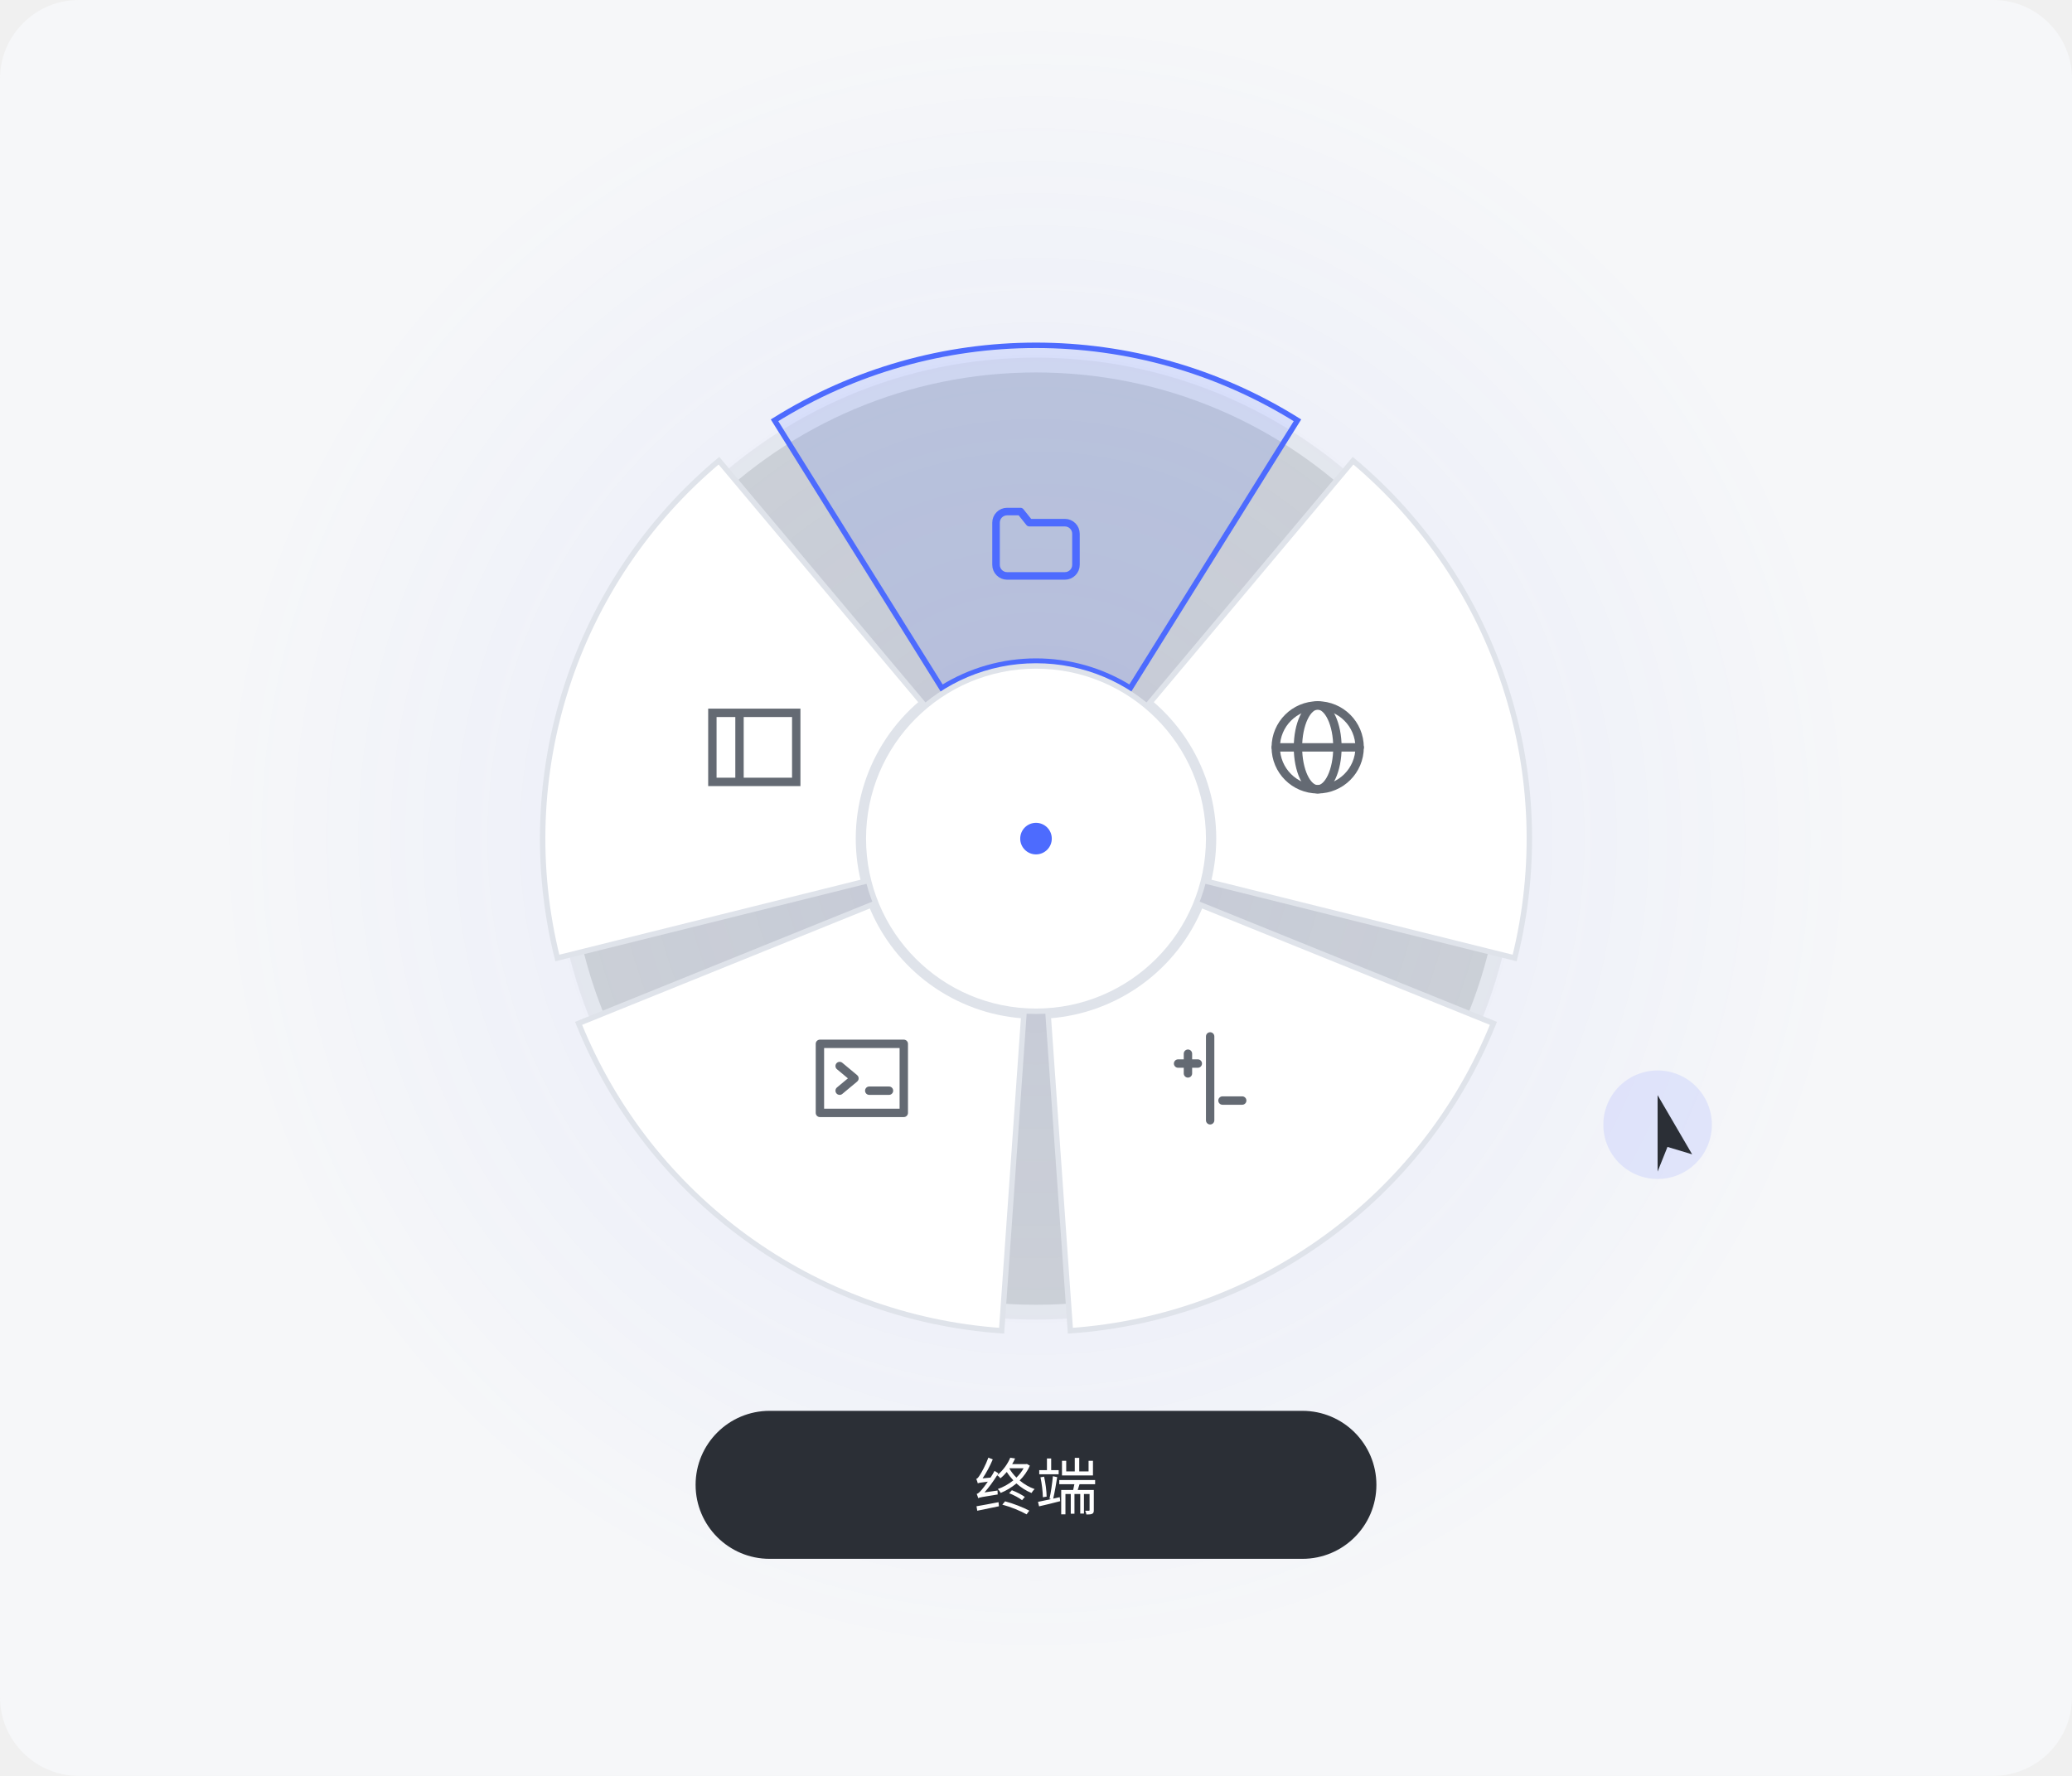
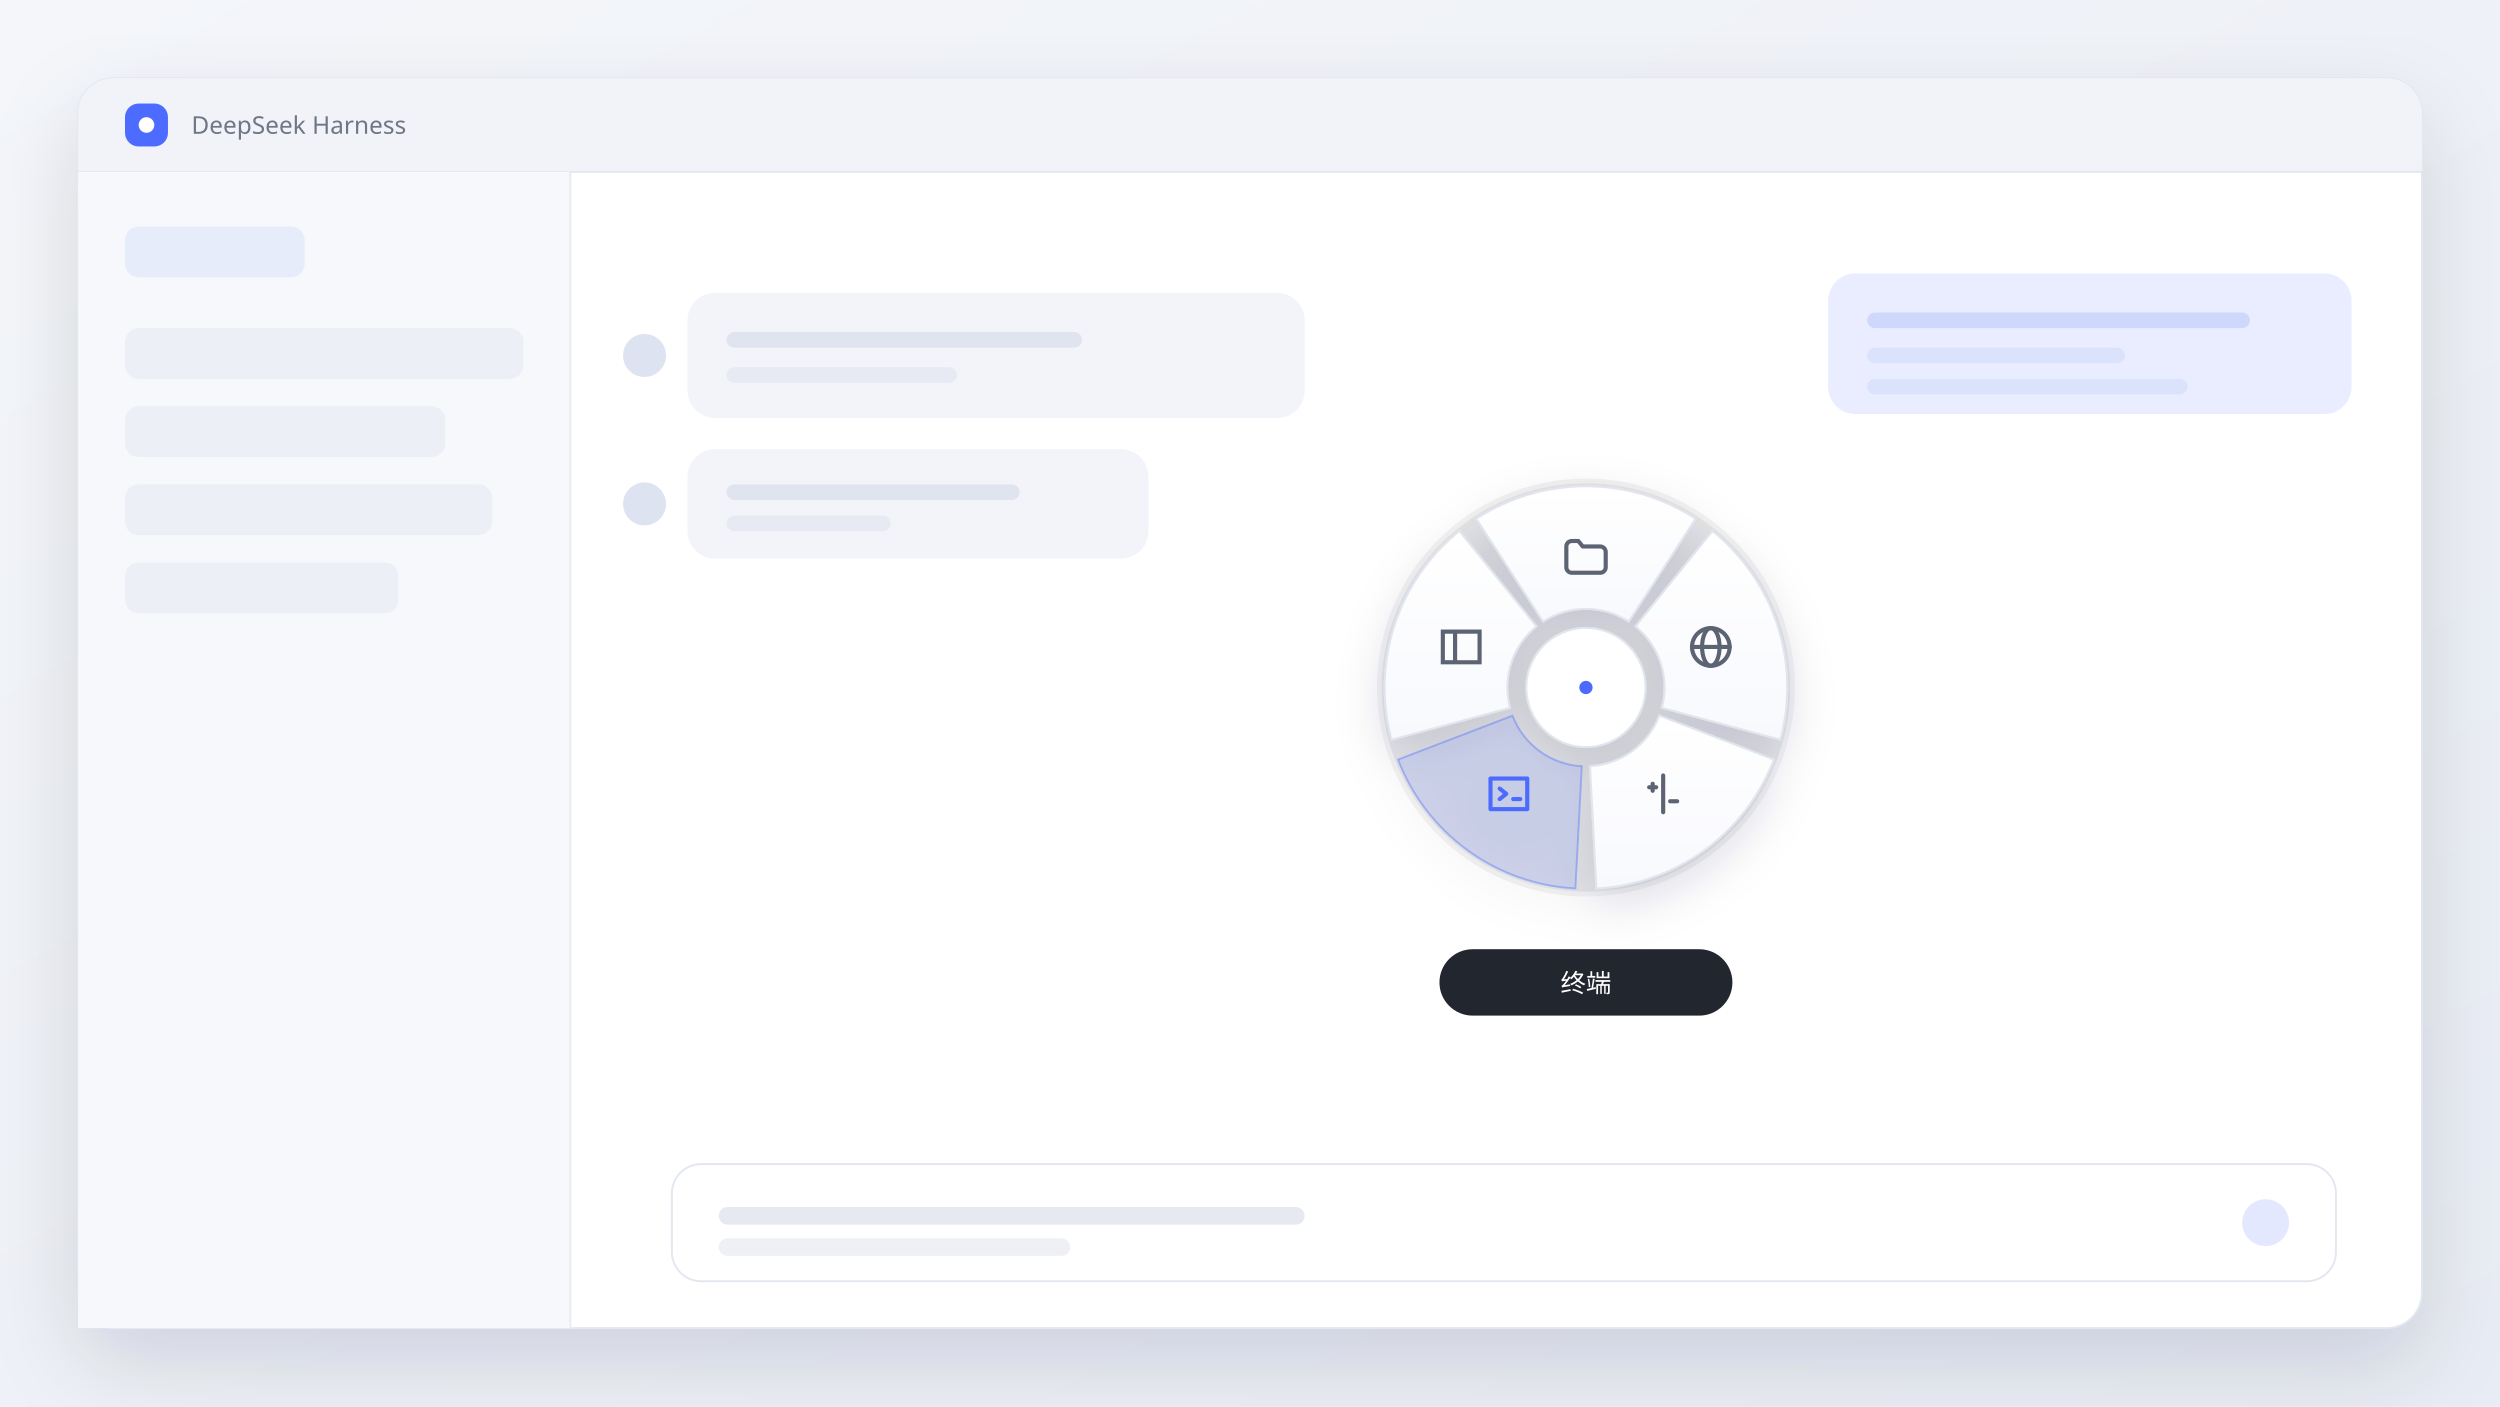
- <svg xmlns="http://www.w3.org/2000/svg" viewBox="0 0 420 360" width="420" height="360" role="img" aria-label="Radial menu preview">
+ <svg xmlns="http://www.w3.org/2000/svg" viewBox="0 0 1280 720" width="1280" height="720" role="img" aria-label="环形右键菜单预览">
  <defs>
-     <radialGradient id="halo">
-       <stop offset="0%" stop-color="#4d6bfe" stop-opacity="0.10" />
-       <stop offset="100%" stop-color="#4d6bfe" stop-opacity="0" />
-     </radialGradient>
+     <linearGradient id="bg" x1="0" y1="0" x2="1" y2="1">
+       <stop offset="0%" stop-color="#f4f6fa" />
+       <stop offset="100%" stop-color="#e8ecf4" />
+     </linearGradient>
+     <linearGradient id="sector" x1="0" y1="0" x2="0" y2="1">
+       <stop offset="0%" stop-color="#ffffff" />
+       <stop offset="100%" stop-color="#f8f9fd" />
+     </linearGradient>
+     <filter id="windowShadow" x="-20%" y="-20%" width="140%" height="140%">
+       <feDropShadow dx="0" dy="18" stdDeviation="22" flood-color="#1a2233" flood-opacity="0.13" />
+     </filter>
+     <filter id="ringShadow" x="-40%" y="-40%" width="180%" height="180%">
+       <feDropShadow dx="0" dy="8" stdDeviation="12" flood-color="#16203a" flood-opacity="0.14" />
+     </filter>
  </defs>
-   <rect x="0" y="0" width="420" height="360" rx="16" fill="#f6f7f9" />
-   <circle cx="210" cy="170" r="165" fill="url(#halo)" />
-   <g transform="translate(210 170)">
-     <circle r="97.5" fill="rgba(15, 20, 32, 0.05)" />
-     <circle r="94.5" fill="rgba(15, 20, 32, 0.11)" />
-     <g transform="rotate(0)">
-       <path d="M -53 -84.8 A 100 100 0 0 1 53 -84.8 L 19.1 -30.5 A 36 36 0 0 0 -19.1 -30.5 Z" fill="#4d6bfe" fill-opacity="0.14" stroke="#4d6bfe" stroke-width="1.1" />
-     </g>
-     <g transform="rotate(72)">
-       <path d="M -53 -84.8 A 100 100 0 0 1 53 -84.8 L 19.1 -30.5 A 36 36 0 0 0 -19.1 -30.5 Z" fill="#ffffff" stroke="#dfe3ea" stroke-width="1.1" />
-     </g>
-     <g transform="rotate(144)">
-       <path d="M -53 -84.8 A 100 100 0 0 1 53 -84.8 L 19.1 -30.5 A 36 36 0 0 0 -19.1 -30.5 Z" fill="#ffffff" stroke="#dfe3ea" stroke-width="1.1" />
-     </g>
-     <g transform="rotate(216)">
-       <path d="M -53 -84.8 A 100 100 0 0 1 53 -84.8 L 19.1 -30.5 A 36 36 0 0 0 -19.1 -30.5 Z" fill="#ffffff" stroke="#dfe3ea" stroke-width="1.1" />
-     </g>
-     <g transform="rotate(288)">
-       <path d="M -53 -84.8 A 100 100 0 0 1 53 -84.8 L 19.1 -30.5 A 36 36 0 0 0 -19.1 -30.5 Z" fill="#ffffff" stroke="#dfe3ea" stroke-width="1.1" />
-     </g>
-     <circle r="35" fill="#ffffff" stroke="#dfe3ea" stroke-width="1.1" />
-     <circle r="3.2" fill="#4d6bfe" />
-     <g fill="none" stroke="#4d6bfe" stroke-width="1.7" stroke-linecap="round" stroke-linejoin="round" transform="translate(0 -60) scale(0.9) translate(-12 -12)">
+   <rect width="1280" height="720" fill="url(#bg)" />
+   <g filter="url(#windowShadow)">
+     <rect x="40" y="40" width="1200" height="640" rx="18" fill="#ffffff" />
+   </g>
+   <rect x="40" y="40" width="1200" height="640" rx="18" fill="none" stroke="#e3e7ef" />
+   <path d="M40 58a18 18 0 0 1 18-18h1164a18 18 0 0 1 18 18v30H40z" fill="#f1f3f8" />
+   <line x1="40" y1="88" x2="1240" y2="88" stroke="#e3e7ef" />
+   <rect x="64" y="53" width="22" height="22" rx="7" fill="#4d6bfe" />
+   <circle cx="75" cy="64" r="4" fill="#ffffff" />
+   <text x="98" y="68.5" fill="#6f7787" font-family="'Segoe UI', 'Microsoft YaHei', sans-serif" font-size="12.5" font-weight="500">DeepSeek Harness</text>
+   <rect x="40" y="88" width="252" height="592" fill="#f7f8fb" />
+   <line x1="292" y1="88" x2="292" y2="680" stroke="#e8ebf2" />
+   <rect x="64" y="116" width="92" height="26" rx="7" fill="#e7ecfb" />
+   <rect x="64" y="168" width="204" height="26" rx="7" fill="#eceff6" />
+   <rect x="64" y="208" width="164" height="26" rx="7" fill="#eceff6" />
+   <rect x="64" y="248" width="188" height="26" rx="7" fill="#eceff6" />
+   <rect x="64" y="288" width="140" height="26" rx="7" fill="#eceff6" />
+   <circle cx="330" cy="182" r="11" fill="#dde3f0" />
+   <rect x="352" y="150" width="316" height="64" rx="14" fill="#f2f4f9" />
+   <rect x="372" y="170" width="182" height="8" rx="4" fill="#dfe4ee" />
+   <rect x="372" y="188" width="118" height="8" rx="4" fill="#e7eaf2" />
+   <circle cx="330" cy="258" r="11" fill="#dde3f0" />
+   <rect x="352" y="230" width="236" height="56" rx="14" fill="#f2f4f9" />
+   <rect x="372" y="248" width="150" height="8" rx="4" fill="#dfe4ee" />
+   <rect x="372" y="264" width="84" height="8" rx="4" fill="#e7eaf2" />
+   <rect x="936" y="140" width="268" height="72" rx="14" fill="#e9edff" />
+   <rect x="956" y="160" width="196" height="8" rx="4" fill="#cfd8fb" />
+   <rect x="956" y="178" width="132" height="8" rx="4" fill="#dbe2fc" />
+   <rect x="956" y="194" width="164" height="8" rx="4" fill="#dbe2fc" />
+   <rect x="344" y="596" width="852" height="60" rx="15" fill="#ffffff" stroke="#e3e7ef" />
+   <rect x="368" y="618" width="300" height="9" rx="4.5" fill="#e6e9f1" />
+   <rect x="368" y="634" width="180" height="9" rx="4.5" fill="#eef0f6" />
+   <circle cx="1160" cy="626" r="12" fill="#4d6bfe" fill-opacity="0.16" />
+   <g transform="translate(812 352)" filter="url(#ringShadow)">
+     <circle r="107" fill="#0f1420" fill-opacity="0.05" />
+     <circle r="104.5" fill="#0f1420" fill-opacity="0.06" />
+     <path d="M -56.1 -86.4 A 103 103 0 0 1 56.1 -86.4 L 21.9 -33.8 A 40.3 40.3 0 0 0 -21.9 -33.8 Z" fill="url(#sector)" stroke="#e1e5ee" />
+     <path d="M 64.8 -80.1 A 103 103 0 0 1 99.5 26.7 L 38.9 10.4 A 40.3 40.3 0 0 0 25.4 -31.3 Z" fill="url(#sector)" stroke="#e1e5ee" />
+     <path d="M 96.2 36.9 A 103 103 0 0 1 5.4 102.9 L 2.1 40.3 A 40.3 40.3 0 0 0 37.6 14.4 Z" fill="url(#sector)" stroke="#e1e5ee" />
+     <path d="M -5.4 102.9 A 103 103 0 0 1 -96.2 36.9 L -37.6 14.4 A 40.3 40.3 0 0 0 -2.1 40.3 Z" fill="#4d6bfe" fill-opacity="0.15" stroke="#4d6bfe" stroke-opacity="0.4" />
+     <path d="M -99.5 26.7 A 103 103 0 0 1 -64.8 -80.1 L -25.4 -31.3 A 40.3 40.3 0 0 0 -38.9 10.4 Z" fill="url(#sector)" stroke="#e1e5ee" />
+     <circle r="30.5" fill="#ffffff" stroke="#e1e5ee" />
+     <circle r="3.4" fill="#4d6bfe" />
+     <g fill="none" stroke="#5c6373" stroke-width="1.9" stroke-linecap="round" stroke-linejoin="round" transform="translate(0 -67.2) translate(-13.4 -13.4) scale(1.12)">
      <path d="M3 7.5A2.5 2.5 0 0 1 5.5 5h3l2 2.5h8A2.5 2.5 0 0 1 21 10v7a2.5 2.5 0 0 1-2.5 2.5h-13A2.5 2.5 0 0 1 3 17V7.5Z" />
    </g>
-     <g fill="none" stroke="#646a73" stroke-width="1.7" stroke-linecap="round" transform="translate(57.1 -18.5)">
-       <circle cx="0" cy="0" r="8.5" />
-       <ellipse cx="0" cy="0" rx="4" ry="8.5" />
-       <path d="M-8.5 0h17" />
+     <g fill="none" stroke="#5c6373" stroke-width="1.9" stroke-linecap="round" transform="translate(63.9 -20.8) translate(-13.4 -13.4) scale(1.12)">
+       <circle cx="12" cy="12" r="8.6" />
+       <ellipse cx="12" cy="12" rx="4" ry="8.6" />
+       <path d="M3.4 12h17.2" />
    </g>
-     <g fill="none" stroke="#646a73" stroke-width="1.7" stroke-linecap="round" transform="translate(35.3 48.6)">
-       <path d="M0 -8.5v17M-6.5 -3h4M-4.5 -5v4M2.5 4.5h4" />
+     <g fill="none" stroke="#5c6373" stroke-width="1.9" stroke-linecap="round" transform="translate(39.5 54.4) translate(-13.4 -13.4) scale(1.12)">
+       <path d="M12 3.6v16.8M5.6 9h3.2M7.2 7.4v3.2M15.2 15.4h3.2" />
    </g>
-     <g fill="none" stroke="#646a73" stroke-width="1.7" stroke-linecap="round" stroke-linejoin="round" transform="translate(-35.3 48.6)">
-       <path d="M-8.5 -7h17v14h-17zM-4.5 -2.5l3 2.5-3 2.5M1.5 2.5h4" />
+     <g fill="none" stroke="#4d6bfe" stroke-width="1.9" stroke-linecap="round" stroke-linejoin="round" transform="translate(-39.5 54.4) translate(-13.4 -13.4) scale(1.12)">
+       <path d="M3.6 5h16.8v14H3.6zM7.8 9.6l3 2.4-3 2.4M14 14.4h3.2" />
    </g>
-     <g fill="none" stroke="#646a73" stroke-width="1.7" stroke-linecap="round" transform="translate(-57.1 -18.5)">
-       <path d="M-8.5 -7h17v14h-17zM-3 -7v14" />
+     <g fill="none" stroke="#5c6373" stroke-width="1.9" stroke-linecap="round" transform="translate(-63.9 -20.8) translate(-13.4 -13.4) scale(1.12)">
+       <path d="M3.6 5h16.8v14H3.6zM9.2 5v14" />
    </g>
  </g>
-   <rect x="141" y="286" width="138" height="30" rx="15" fill="#2b2f36" />
-   <text x="210" y="306" text-anchor="middle" fill="#ffffff" font-family="'Segoe UI', 'Microsoft YaHei', sans-serif" font-size="12.5" font-weight="500">终端</text>
-   <circle cx="336" cy="228" r="11" fill="#4d6bfe" fill-opacity="0.12" />
-   <path d="M336 222l7 12-5-1.5-2 5z" fill="#2b2f36" />
+   <g>
+     <rect x="737" y="486" width="150" height="34" rx="17" fill="#22262e" />
+     <text x="812" y="508" text-anchor="middle" fill="#ffffff" font-family="'Segoe UI', 'Microsoft YaHei', sans-serif" font-size="13" font-weight="500">终端</text>
+   </g>
</svg>
